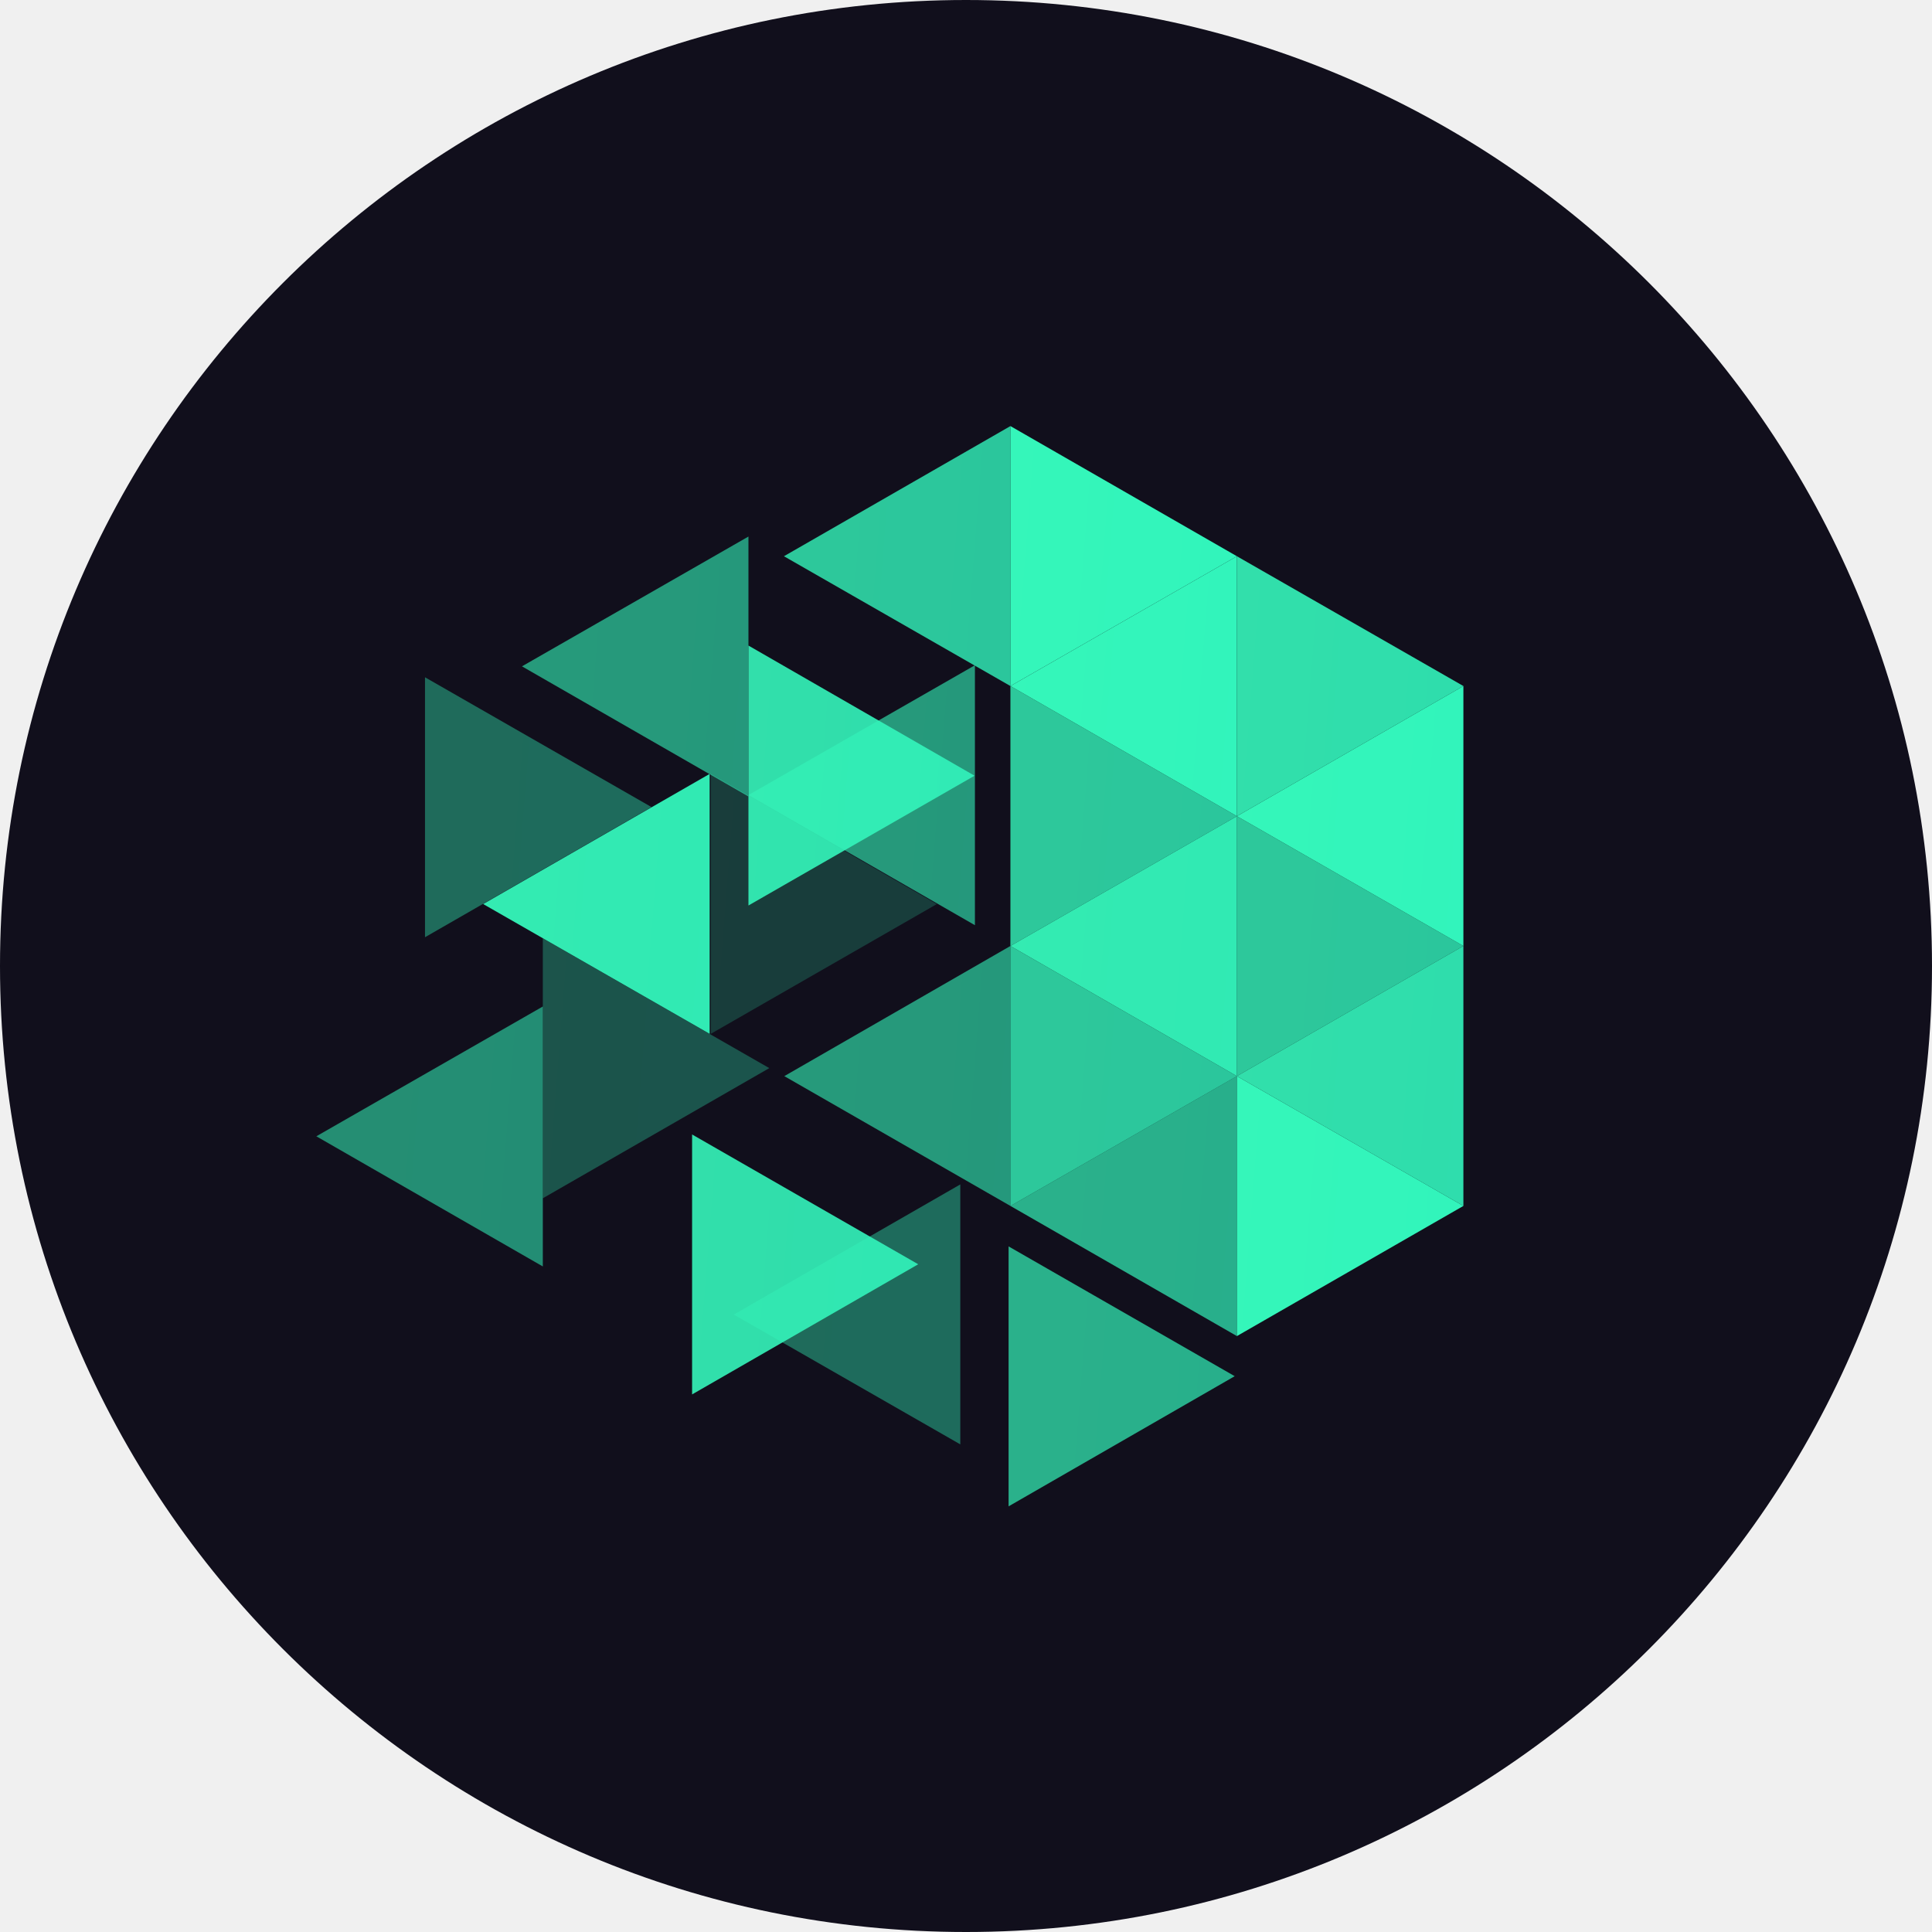
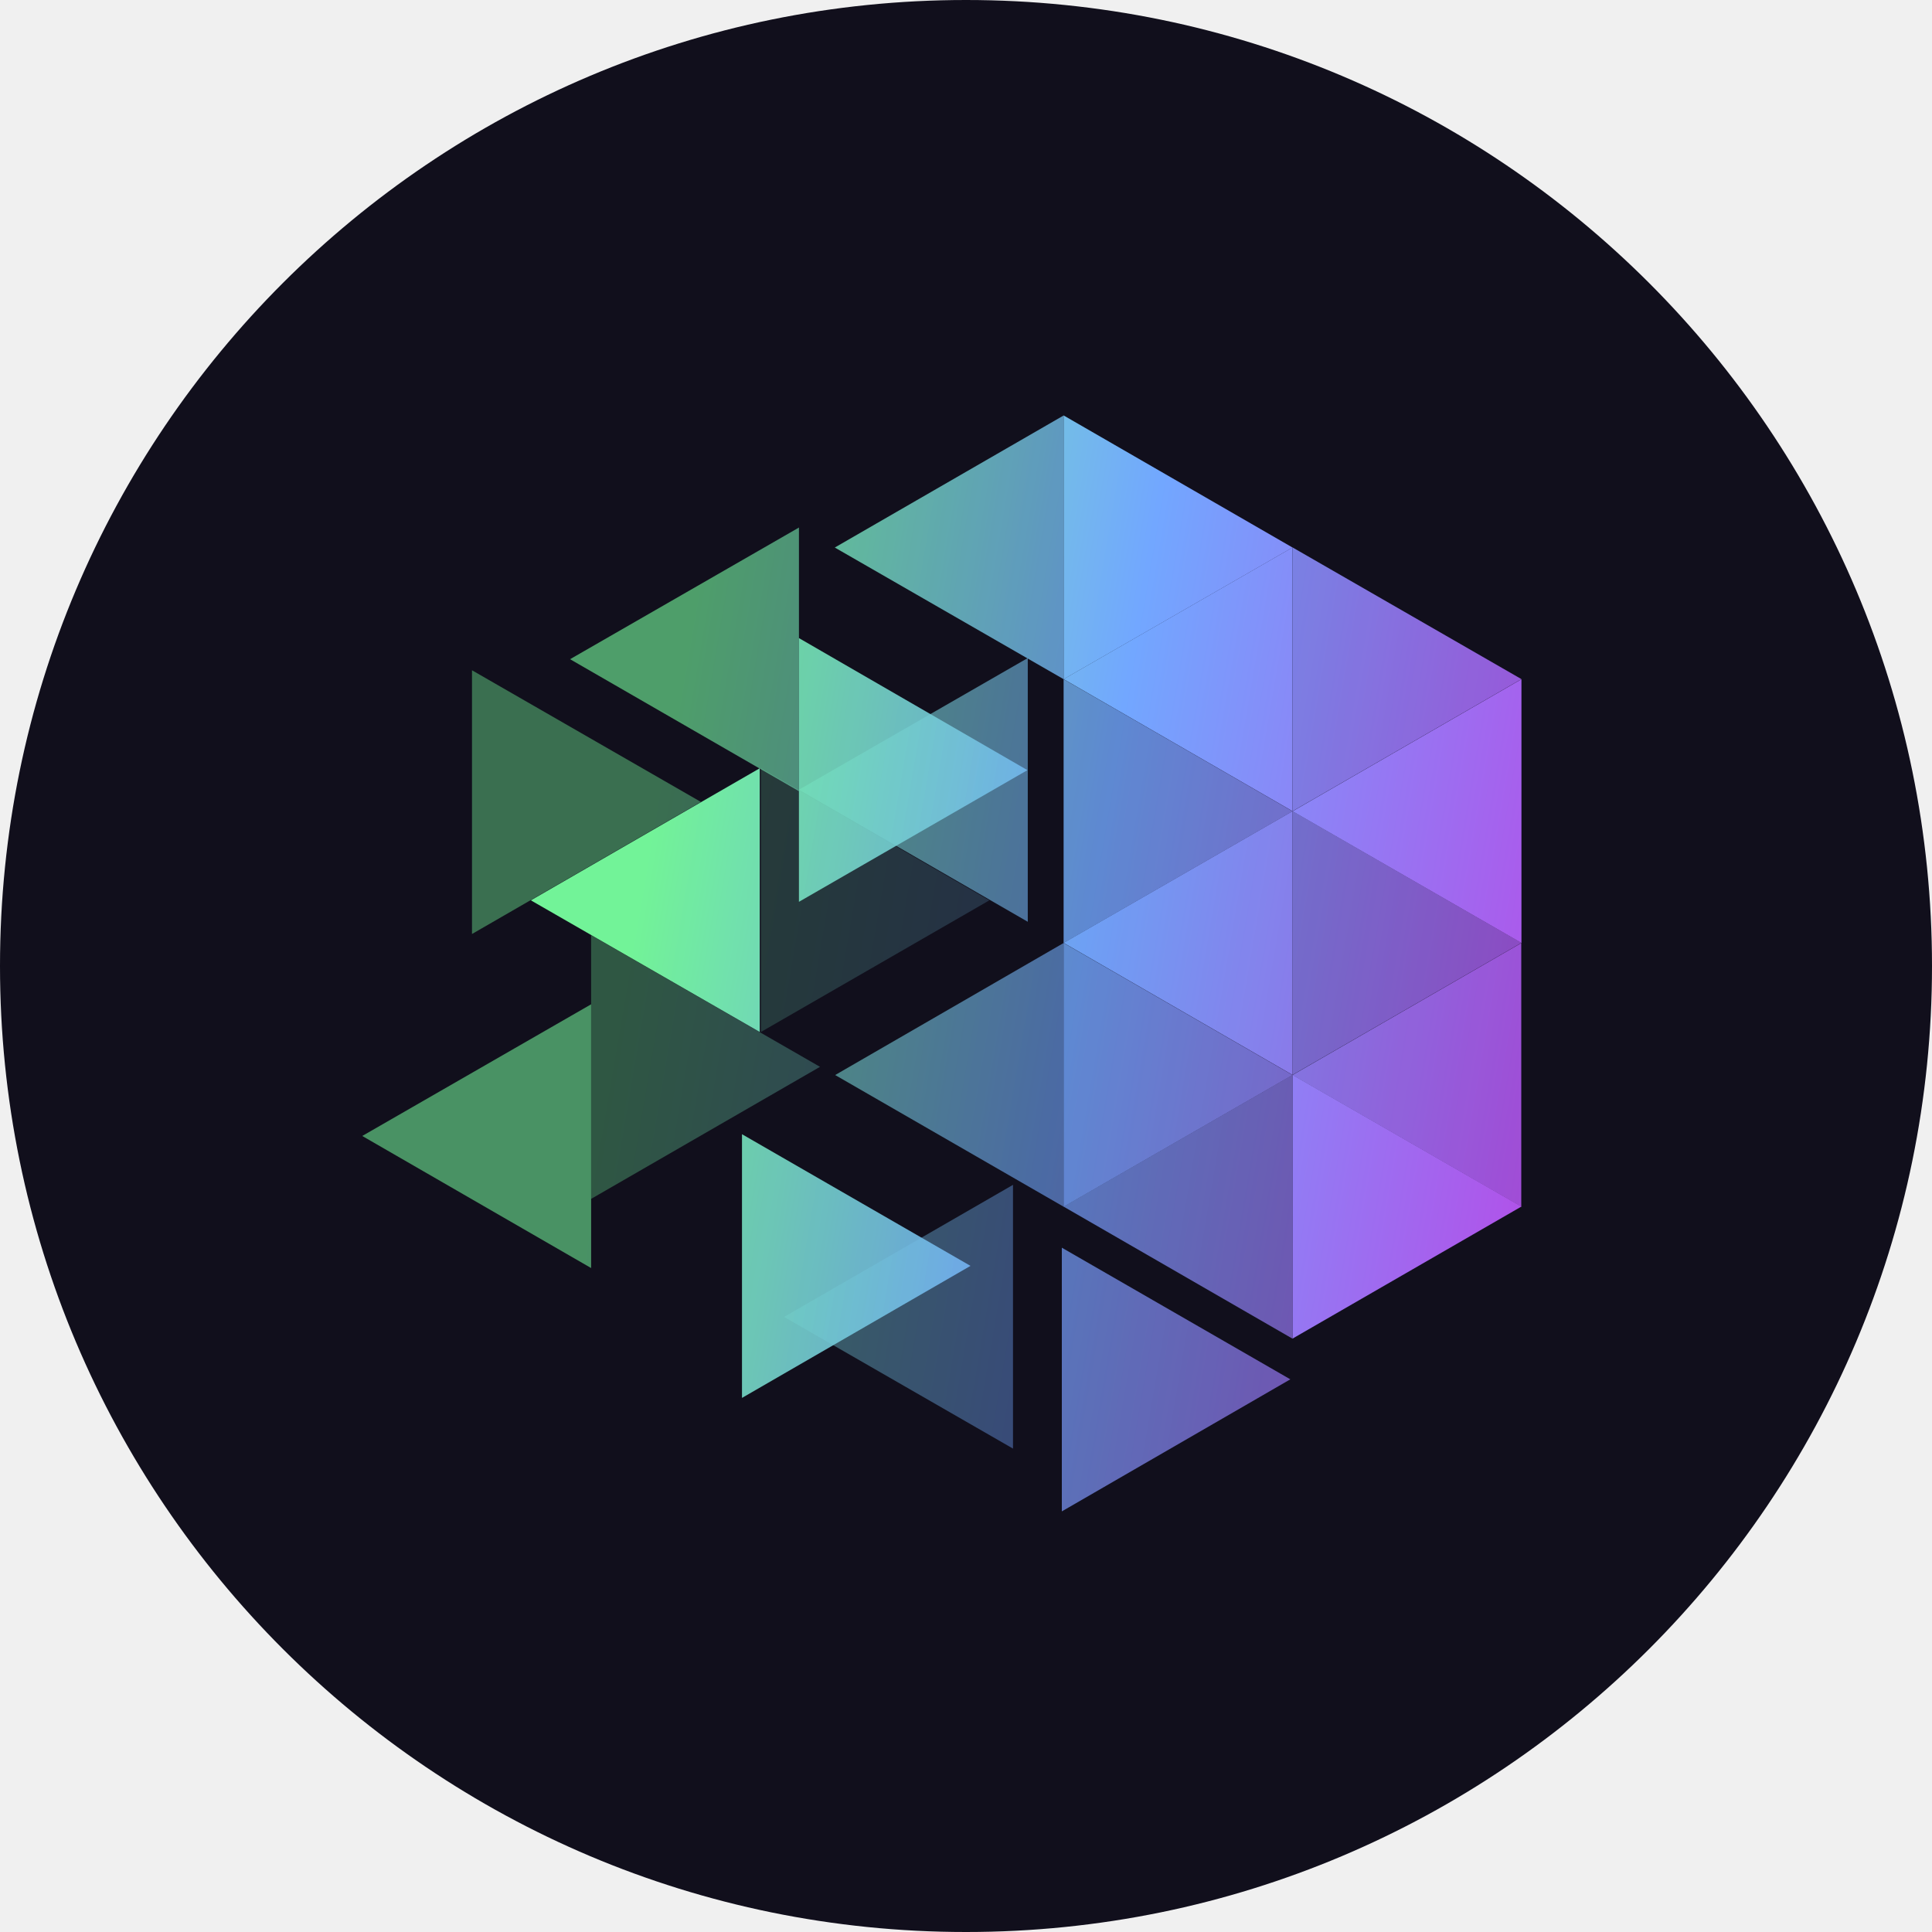
- <svg xmlns="http://www.w3.org/2000/svg" width="377px" height="377px" viewBox="0 0 377 377" version="1.1">
+ <svg xmlns="http://www.w3.org/2000/svg" width="80" height="80" viewBox="0 0 80 80" fill="none">
+   <circle cx="40" cy="40" r="40" fill="#110F1C" />
+   <mask id="mask0_476_3426" style="mask-type:alpha" maskUnits="userSpaceOnUse" x="44" y="17" width="10" height="12">
+     <path d="M44.043 17.203V28.125L53.521 22.672L44.043 17.203Z" fill="white" />
+   </mask>
+   <g mask="url(#mask0_476_3426)">
+     <rect x="14.269" y="14.656" width="51.649" height="50.877" fill="url(#paint0_linear_476_3426)" />
+   </g>
+   <mask id="mask1_476_3426" style="mask-type:alpha" maskUnits="userSpaceOnUse" x="53" y="22" width="10" height="12">
+     <path opacity="0.9" d="M53.522 22.668V33.589L63 28.121L53.522 22.668Z" fill="white" />
+   </mask>
+   <g mask="url(#mask1_476_3426)">
+     <rect x="14.27" y="14.656" width="51.649" height="50.877" fill="url(#paint1_linear_476_3426)" />
+   </g>
+   <mask id="mask2_476_3426" style="mask-type:alpha" maskUnits="userSpaceOnUse" x="44" y="28" width="10" height="12">
+     <path opacity="0.8" d="M44.042 28.125V39.046L53.521 33.593L44.042 28.125Z" fill="white" />
+   </mask>
+   <g mask="url(#mask2_476_3426)">
+     <rect x="14.269" y="14.658" width="51.649" height="50.877" fill="url(#paint2_linear_476_3426)" />
+   </g>
+   <mask id="mask3_476_3426" style="mask-type:alpha" maskUnits="userSpaceOnUse" x="53" y="33" width="10" height="12">
+     <path opacity="0.8" d="M53.522 33.588V44.508L63 39.041L53.522 33.588Z" fill="white" />
+   </mask>
+   <g mask="url(#mask3_476_3426)">
+     <rect x="14.27" y="14.656" width="51.649" height="50.877" fill="url(#paint3_linear_476_3426)" />
+   </g>
+   <mask id="mask4_476_3426" style="mask-type:alpha" maskUnits="userSpaceOnUse" x="44" y="39" width="10" height="11">
+     <path opacity="0.8" d="M44.042 39.047V49.968L53.521 44.515L44.042 39.047Z" fill="white" />
+   </mask>
+   <g mask="url(#mask4_476_3426)">
+     <rect x="14.269" y="14.656" width="51.649" height="50.877" fill="url(#paint4_linear_476_3426)" />
+   </g>
+   <mask id="mask5_476_3426" style="mask-type:alpha" maskUnits="userSpaceOnUse" x="53" y="44" width="10" height="12">
+     <path d="M53.522 44.508V55.428L63 49.96L53.522 44.508Z" fill="white" />
+   </mask>
+   <g mask="url(#mask5_476_3426)">
+     <rect x="14.27" y="14.654" width="51.649" height="50.877" fill="url(#paint5_linear_476_3426)" />
+   </g>
+   <mask id="mask6_476_3426" style="mask-type:alpha" maskUnits="userSpaceOnUse" x="19" y="27" width="11" height="12">
+     <path opacity="0.4" d="M19.544 27.754V38.675L29.023 33.206L19.544 27.754Z" fill="white" />
+   </mask>
+   <g mask="url(#mask6_476_3426)">
+     <rect x="14.27" y="14.656" width="51.649" height="50.877" fill="url(#paint6_linear_476_3426)" />
+   </g>
+   <mask id="mask7_476_3426" style="mask-type:alpha" maskUnits="userSpaceOnUse" x="31" y="31" width="10" height="12">
+     <path opacity="0.2" d="M31.506 31.812V42.733L40.968 37.281L31.506 31.812Z" fill="white" />
+   </mask>
+   <g mask="url(#mask7_476_3426)">
+     <rect x="14.27" y="14.654" width="51.649" height="50.877" fill="url(#paint7_linear_476_3426)" />
+   </g>
+   <mask id="mask8_476_3426" style="mask-type:alpha" maskUnits="userSpaceOnUse" x="24" y="38" width="10" height="12">
+     <path opacity="0.3" d="M24.477 38.723V49.643L33.955 44.175L24.477 38.723Z" fill="white" />
+   </mask>
+   <g mask="url(#mask8_476_3426)">
+     <rect x="14.27" y="14.656" width="51.649" height="50.877" fill="url(#paint8_linear_476_3426)" />
+   </g>
+   <mask id="mask9_476_3426" style="mask-type:alpha" maskUnits="userSpaceOnUse" x="30" y="46" width="11" height="12">
+     <path opacity="0.9" d="M30.724 46.965V57.885L40.186 52.417L30.724 46.965Z" fill="white" />
+   </mask>
+   <g mask="url(#mask9_476_3426)">
+     <rect x="14.27" y="14.656" width="51.649" height="50.877" fill="url(#paint9_linear_476_3426)" />
+   </g>
+   <mask id="mask10_476_3426" style="mask-type:alpha" maskUnits="userSpaceOnUse" x="43" y="51" width="11" height="12">
+     <path opacity="0.7" d="M43.968 51.664V62.583L53.43 57.115L43.968 51.664Z" fill="white" />
+   </mask>
+   <g mask="url(#mask10_476_3426)">
+     <rect x="14.271" y="14.658" width="51.649" height="50.877" fill="url(#paint10_linear_476_3426)" />
+   </g>
+   <mask id="mask11_476_3426" style="mask-type:alpha" maskUnits="userSpaceOnUse" x="33" y="26" width="10" height="12">
+     <path opacity="0.9" d="M33.082 26.422V37.343L42.544 31.89L33.082 26.422Z" fill="white" />
+   </mask>
+   <g mask="url(#mask11_476_3426)">
+     <rect x="14.271" y="14.656" width="51.649" height="50.877" fill="url(#paint11_linear_476_3426)" />
+   </g>
+   <mask id="mask12_476_3426" style="mask-type:alpha" maskUnits="userSpaceOnUse" x="34" y="17" width="11" height="12">
+     <path opacity="0.8" d="M44.045 17.203V28.125L34.567 22.672L44.045 17.203Z" fill="white" />
+   </mask>
+   <g mask="url(#mask12_476_3426)">
+     <rect x="14.271" y="14.656" width="51.649" height="50.877" fill="url(#paint12_linear_476_3426)" />
+   </g>
+   <mask id="mask13_476_3426" style="mask-type:alpha" maskUnits="userSpaceOnUse" x="23" y="21" width="11" height="12">
+     <path opacity="0.6" d="M33.083 21.844V32.762L23.605 27.296L33.083 21.844Z" fill="white" />
+   </mask>
+   <g mask="url(#mask13_476_3426)">
+     <rect x="14.27" y="14.656" width="51.649" height="50.877" fill="url(#paint13_linear_476_3426)" />
+   </g>
+   <mask id="mask14_476_3426" style="mask-type:alpha" maskUnits="userSpaceOnUse" x="33" y="27" width="10" height="12">
+     <path opacity="0.6" d="M42.558 27.248V38.169L33.08 32.701L42.558 27.248Z" fill="white" />
+   </mask>
+   <g mask="url(#mask14_476_3426)">
+     <rect x="14.27" y="14.656" width="51.649" height="50.877" fill="url(#paint14_linear_476_3426)" />
+   </g>
+   <mask id="mask15_476_3426" style="mask-type:alpha" maskUnits="userSpaceOnUse" x="21" y="31" width="11" height="12">
+     <path opacity="0.95" d="M31.46 31.812V42.733L21.982 37.281L31.46 31.812Z" fill="white" />
+   </mask>
+   <g mask="url(#mask15_476_3426)">
+     <rect x="14.27" y="14.654" width="51.649" height="50.877" fill="url(#paint15_linear_476_3426)" />
+   </g>
+   <mask id="mask16_476_3426" style="mask-type:alpha" maskUnits="userSpaceOnUse" x="34" y="39" width="11" height="11">
+     <path opacity="0.6" d="M44.044 39.047V49.968L34.582 44.515L44.044 39.047Z" fill="white" />
+   </mask>
+   <g mask="url(#mask16_476_3426)">
+     <rect x="14.271" y="14.656" width="51.649" height="50.877" fill="url(#paint16_linear_476_3426)" />
+   </g>
+   <mask id="mask17_476_3426" style="mask-type:alpha" maskUnits="userSpaceOnUse" x="15" y="41" width="10" height="12">
+     <path opacity="0.55" d="M24.477 41.586V52.507L15 47.038L24.477 41.586Z" fill="white" />
+   </mask>
+   <g mask="url(#mask17_476_3426)">
+     <rect x="14.27" y="14.656" width="51.649" height="50.877" fill="url(#paint17_linear_476_3426)" />
+   </g>
+   <mask id="mask18_476_3426" style="mask-type:alpha" maskUnits="userSpaceOnUse" x="53" y="28" width="10" height="12">
+     <path d="M63 28.125V39.046L53.522 33.593L63 28.125Z" fill="white" />
+   </mask>
+   <g mask="url(#mask18_476_3426)">
+     <rect x="14.271" y="14.658" width="51.649" height="50.877" fill="url(#paint18_linear_476_3426)" />
+   </g>
+   <mask id="mask19_476_3426" style="mask-type:alpha" maskUnits="userSpaceOnUse" x="44" y="33" width="10" height="12">
+     <path opacity="0.95" d="M53.521 33.59V44.51L44.042 39.042L53.521 33.59Z" fill="white" />
+   </mask>
+   <g mask="url(#mask19_476_3426)">
+     <rect x="14.27" y="14.656" width="51.649" height="50.877" fill="url(#paint19_linear_476_3426)" />
+   </g>
+   <mask id="mask20_476_3426" style="mask-type:alpha" maskUnits="userSpaceOnUse" x="53" y="39" width="10" height="11">
+     <path opacity="0.9" d="M62.998 39.047V49.968L53.52 44.515L62.998 39.047Z" fill="white" />
+   </mask>
+   <g mask="url(#mask20_476_3426)">
+     <rect x="14.27" y="14.66" width="51.649" height="50.877" fill="url(#paint20_linear_476_3426)" />
+   </g>
+   <mask id="mask21_476_3426" style="mask-type:alpha" maskUnits="userSpaceOnUse" x="44" y="44" width="10" height="12">
+     <path opacity="0.7" d="M53.521 44.512V55.432L44.042 49.964L53.521 44.512Z" fill="white" />
+   </mask>
+   <g mask="url(#mask21_476_3426)">
+     <rect x="14.27" y="14.658" width="51.649" height="50.877" fill="url(#paint21_linear_476_3426)" />
+   </g>
+   <mask id="mask22_476_3426" style="mask-type:alpha" maskUnits="userSpaceOnUse" x="32" y="49" width="10" height="11">
+     <path opacity="0.4" d="M41.946 49.062V59.983L32.468 54.531L41.946 49.062Z" fill="white" />
+   </mask>
+   <g mask="url(#mask22_476_3426)">
+     <rect x="14.269" y="14.658" width="51.649" height="50.877" fill="url(#paint22_linear_476_3426)" />
+   </g>
+   <mask id="mask23_476_3426" style="mask-type:alpha" maskUnits="userSpaceOnUse" x="44" y="22" width="10" height="12">
+     <path d="M53.521 22.668V33.589L44.042 28.121L53.521 22.668Z" fill="white" />
+   </mask>
+   <g mask="url(#mask23_476_3426)">
+     <rect x="14.27" y="14.654" width="51.649" height="50.877" fill="url(#paint23_linear_476_3426)" />
+   </g>
  <defs>
-     <linearGradient x1="-444.621%" y1="-103.592%" x2="1809.876%" y2="100%" id="linearGradient-1">
-       <stop stop-color="#42FFB1" offset="0%" />
-       <stop stop-color="#00D3DC" offset="100%" />
-     </linearGradient>
-     <linearGradient x1="-443.024%" y1="-103.592%" x2="1804.194%" y2="100%" id="linearGradient-2">
-       <stop stop-color="#42FFB1" offset="0%" />
-       <stop stop-color="#00D3DC" offset="100%" />
+     <linearGradient id="paint0_linear_476_3426" x1="21.006" y1="43.777" x2="81.672" y2="54.135" gradientUnits="userSpaceOnUse">
+       <stop offset="0.07" stop-color="#77FE9E" />
+       <stop offset="0.369" stop-color="#72A7FF" />
+       <stop offset="1" stop-color="#EC02D5" />
+     </linearGradient>
+     <linearGradient id="paint1_linear_476_3426" x1="21.006" y1="43.777" x2="81.672" y2="54.135" gradientUnits="userSpaceOnUse">
+       <stop offset="0.07" stop-color="#77FE9E" />
+       <stop offset="0.369" stop-color="#72A7FF" />
+       <stop offset="1" stop-color="#EC02D5" />
+     </linearGradient>
+     <linearGradient id="paint2_linear_476_3426" x1="21.006" y1="43.779" x2="81.672" y2="54.137" gradientUnits="userSpaceOnUse">
+       <stop offset="0.07" stop-color="#77FE9E" />
+       <stop offset="0.369" stop-color="#72A7FF" />
+       <stop offset="1" stop-color="#EC02D5" />
+     </linearGradient>
+     <linearGradient id="paint3_linear_476_3426" x1="21.006" y1="43.777" x2="81.672" y2="54.135" gradientUnits="userSpaceOnUse">
+       <stop offset="0.07" stop-color="#77FE9E" />
+       <stop offset="0.369" stop-color="#72A7FF" />
+       <stop offset="1" stop-color="#EC02D5" />
+     </linearGradient>
+     <linearGradient id="paint4_linear_476_3426" x1="21.006" y1="43.777" x2="81.672" y2="54.135" gradientUnits="userSpaceOnUse">
+       <stop offset="0.07" stop-color="#77FE9E" />
+       <stop offset="0.369" stop-color="#72A7FF" />
+       <stop offset="1" stop-color="#EC02D5" />
+     </linearGradient>
+     <linearGradient id="paint5_linear_476_3426" x1="21.006" y1="43.775" x2="81.672" y2="54.133" gradientUnits="userSpaceOnUse">
+       <stop offset="0.07" stop-color="#77FE9E" />
+       <stop offset="0.369" stop-color="#72A7FF" />
+       <stop offset="1" stop-color="#EC02D5" />
+     </linearGradient>
+     <linearGradient id="paint6_linear_476_3426" x1="21.006" y1="43.777" x2="81.672" y2="54.135" gradientUnits="userSpaceOnUse">
+       <stop offset="0.07" stop-color="#77FE9E" />
+       <stop offset="0.369" stop-color="#72A7FF" />
+       <stop offset="1" stop-color="#EC02D5" />
+     </linearGradient>
+     <linearGradient id="paint7_linear_476_3426" x1="21.006" y1="43.775" x2="81.672" y2="54.133" gradientUnits="userSpaceOnUse">
+       <stop offset="0.07" stop-color="#77FE9E" />
+       <stop offset="0.369" stop-color="#72A7FF" />
+       <stop offset="1" stop-color="#EC02D5" />
+     </linearGradient>
+     <linearGradient id="paint8_linear_476_3426" x1="21.006" y1="43.777" x2="81.672" y2="54.135" gradientUnits="userSpaceOnUse">
+       <stop offset="0.07" stop-color="#77FE9E" />
+       <stop offset="0.369" stop-color="#72A7FF" />
+       <stop offset="1" stop-color="#EC02D5" />
+     </linearGradient>
+     <linearGradient id="paint9_linear_476_3426" x1="21.006" y1="43.777" x2="81.672" y2="54.135" gradientUnits="userSpaceOnUse">
+       <stop offset="0.07" stop-color="#77FE9E" />
+       <stop offset="0.369" stop-color="#72A7FF" />
+       <stop offset="1" stop-color="#EC02D5" />
+     </linearGradient>
+     <linearGradient id="paint10_linear_476_3426" x1="21.007" y1="43.779" x2="81.673" y2="54.137" gradientUnits="userSpaceOnUse">
+       <stop offset="0.07" stop-color="#77FE9E" />
+       <stop offset="0.369" stop-color="#72A7FF" />
+       <stop offset="1" stop-color="#EC02D5" />
+     </linearGradient>
+     <linearGradient id="paint11_linear_476_3426" x1="21.007" y1="43.777" x2="81.673" y2="54.135" gradientUnits="userSpaceOnUse">
+       <stop offset="0.07" stop-color="#77FE9E" />
+       <stop offset="0.369" stop-color="#72A7FF" />
+       <stop offset="1" stop-color="#EC02D5" />
+     </linearGradient>
+     <linearGradient id="paint12_linear_476_3426" x1="21.007" y1="43.777" x2="81.673" y2="54.135" gradientUnits="userSpaceOnUse">
+       <stop offset="0.07" stop-color="#77FE9E" />
+       <stop offset="0.369" stop-color="#72A7FF" />
+       <stop offset="1" stop-color="#EC02D5" />
+     </linearGradient>
+     <linearGradient id="paint13_linear_476_3426" x1="21.006" y1="43.777" x2="81.672" y2="54.135" gradientUnits="userSpaceOnUse">
+       <stop offset="0.07" stop-color="#77FE9E" />
+       <stop offset="0.369" stop-color="#72A7FF" />
+       <stop offset="1" stop-color="#EC02D5" />
+     </linearGradient>
+     <linearGradient id="paint14_linear_476_3426" x1="21.006" y1="43.777" x2="81.672" y2="54.135" gradientUnits="userSpaceOnUse">
+       <stop offset="0.07" stop-color="#77FE9E" />
+       <stop offset="0.369" stop-color="#72A7FF" />
+       <stop offset="1" stop-color="#EC02D5" />
+     </linearGradient>
+     <linearGradient id="paint15_linear_476_3426" x1="21.006" y1="43.775" x2="81.672" y2="54.133" gradientUnits="userSpaceOnUse">
+       <stop offset="0.07" stop-color="#77FE9E" />
+       <stop offset="0.369" stop-color="#72A7FF" />
+       <stop offset="1" stop-color="#EC02D5" />
+     </linearGradient>
+     <linearGradient id="paint16_linear_476_3426" x1="21.007" y1="43.777" x2="81.673" y2="54.135" gradientUnits="userSpaceOnUse">
+       <stop offset="0.07" stop-color="#77FE9E" />
+       <stop offset="0.369" stop-color="#72A7FF" />
+       <stop offset="1" stop-color="#EC02D5" />
+     </linearGradient>
+     <linearGradient id="paint17_linear_476_3426" x1="21.006" y1="43.777" x2="81.672" y2="54.135" gradientUnits="userSpaceOnUse">
+       <stop offset="0.07" stop-color="#77FE9E" />
+       <stop offset="0.369" stop-color="#72A7FF" />
+       <stop offset="1" stop-color="#EC02D5" />
+     </linearGradient>
+     <linearGradient id="paint18_linear_476_3426" x1="21.008" y1="43.779" x2="81.674" y2="54.137" gradientUnits="userSpaceOnUse">
+       <stop offset="0.07" stop-color="#77FE9E" />
+       <stop offset="0.369" stop-color="#72A7FF" />
+       <stop offset="1" stop-color="#EC02D5" />
+     </linearGradient>
+     <linearGradient id="paint19_linear_476_3426" x1="21.006" y1="43.777" x2="81.672" y2="54.135" gradientUnits="userSpaceOnUse">
+       <stop offset="0.07" stop-color="#77FE9E" />
+       <stop offset="0.369" stop-color="#72A7FF" />
+       <stop offset="1" stop-color="#EC02D5" />
+     </linearGradient>
+     <linearGradient id="paint20_linear_476_3426" x1="21.006" y1="43.781" x2="81.672" y2="54.139" gradientUnits="userSpaceOnUse">
+       <stop offset="0.07" stop-color="#77FE9E" />
+       <stop offset="0.369" stop-color="#72A7FF" />
+       <stop offset="1" stop-color="#EC02D5" />
+     </linearGradient>
+     <linearGradient id="paint21_linear_476_3426" x1="21.006" y1="43.779" x2="81.672" y2="54.137" gradientUnits="userSpaceOnUse">
+       <stop offset="0.07" stop-color="#77FE9E" />
+       <stop offset="0.369" stop-color="#72A7FF" />
+       <stop offset="1" stop-color="#EC02D5" />
+     </linearGradient>
+     <linearGradient id="paint22_linear_476_3426" x1="21.006" y1="43.779" x2="81.672" y2="54.137" gradientUnits="userSpaceOnUse">
+       <stop offset="0.07" stop-color="#77FE9E" />
+       <stop offset="0.369" stop-color="#72A7FF" />
+       <stop offset="1" stop-color="#EC02D5" />
+     </linearGradient>
+     <linearGradient id="paint23_linear_476_3426" x1="21.006" y1="43.775" x2="81.672" y2="54.133" gradientUnits="userSpaceOnUse">
+       <stop offset="0.07" stop-color="#77FE9E" />
+       <stop offset="0.369" stop-color="#72A7FF" />
+       <stop offset="1" stop-color="#EC02D5" />
    </linearGradient>
  </defs>
-   <g id="Page-1" stroke="none" stroke-width="1" fill="none" fill-rule="evenodd">
-     <g id="Artboard" transform="translate(-860, -2072)">
-       <g id="Group-3" transform="translate(860, 2072)">
-         <circle id="Oval" fill="#110F1C" cx="188.5" cy="188.5" r="188.5" />
-         <g id="Group-4" transform="translate(61, 83)" fill-rule="nonzero">
-           <g id="Group" transform="translate(0.656151, 0)">
-             <polygon id="Shape" fill="url(#linearGradient-1)" points="135.512 0.142 135.512 50.868 179.707 25.541" />
-             <polygon id="Shape" fill="url(#linearGradient-1)" opacity="0.9" points="179.707 25.541 179.707 76.266 223.902 50.868" />
-             <polygon id="Shape" fill="url(#linearGradient-1)" opacity="0.8" points="135.512 50.868 135.512 101.593 179.707 76.266" />
-             <polygon id="Shape" fill="url(#linearGradient-1)" opacity="0.8" points="179.707 76.266 179.707 126.991 223.902 101.593" />
-             <polygon id="Shape" fill="url(#linearGradient-1)" opacity="0.8" points="135.512 101.593 135.512 152.319 179.707 126.991" />
-             <polygon id="Shape" fill="url(#linearGradient-1)" points="179.707 126.991 179.707 177.717 223.902 152.319" />
-             <polygon id="Shape" fill="url(#linearGradient-1)" opacity="0.4" points="21.276 49.16 21.276 99.886 65.471 74.487" />
-             <polygon id="Shape" fill="url(#linearGradient-2)" opacity="0.2" points="77.038 68.013 77.038 118.739 121.161 93.412" />
-             <polygon id="Shape" fill="url(#linearGradient-1)" opacity="0.3" points="44.266 100.099 44.266 150.825 88.461 125.426" />
-             <polygon id="Shape" fill="url(#linearGradient-2)" opacity="0.9" points="73.396 138.374 73.396 189.1 117.52 163.702" />
-             <polygon id="Shape" fill="url(#linearGradient-2)" opacity="0.7" points="135.155 160.216 135.155 210.941 179.279 185.543" />
-             <polygon id="Shape" fill="url(#linearGradient-2)" opacity="0.9" points="84.392 42.971 84.392 93.696 128.515 68.369" />
-             <polygon id="Shape" fill="url(#linearGradient-1)" opacity="0.8" points="135.512 0.142 135.512 50.868 91.317 25.541" />
-             <polygon id="Shape" fill="url(#linearGradient-1)" opacity="0.6" points="84.392 21.699 84.392 72.424 40.197 47.026" />
-             <polygon id="Shape" fill="url(#linearGradient-1)" opacity="0.6" points="128.586 46.813 128.586 97.538 84.392 72.14" />
-             <polygon id="Shape" fill="url(#linearGradient-1)" opacity="0.95" points="76.823 68.013 76.823 118.739 32.629 93.412" />
-             <polygon id="Shape" fill="url(#linearGradient-2)" opacity="0.6" points="135.512 101.593 135.512 152.319 91.389 126.991" />
-             <polygon id="Shape" fill="url(#linearGradient-1)" opacity="0.55" points="44.266 113.403 44.266 164.128 0.071 138.73" />
-             <polygon id="Shape" fill="url(#linearGradient-1)" points="223.902 50.868 223.902 101.593 179.707 76.266" />
-             <polygon id="Shape" fill="url(#linearGradient-1)" opacity="0.95" points="179.707 76.266 179.707 126.991 135.512 101.593" />
-             <polygon id="Shape" fill="url(#linearGradient-1)" opacity="0.9" points="223.902 101.593 223.902 152.319 179.707 126.991" />
-             <polygon id="Shape" fill="url(#linearGradient-1)" opacity="0.7" points="179.707 126.991 179.707 177.717 135.512 152.319" />
-             <polygon id="Shape" fill="url(#linearGradient-1)" opacity="0.4" points="125.731 148.121 125.731 198.847 81.536 173.519" />
-             <polygon id="Shape" fill="url(#linearGradient-1)" points="179.707 25.541 179.707 76.266 135.512 50.868" />
-           </g>
-         </g>
-       </g>
-     </g>
-   </g>
</svg>
